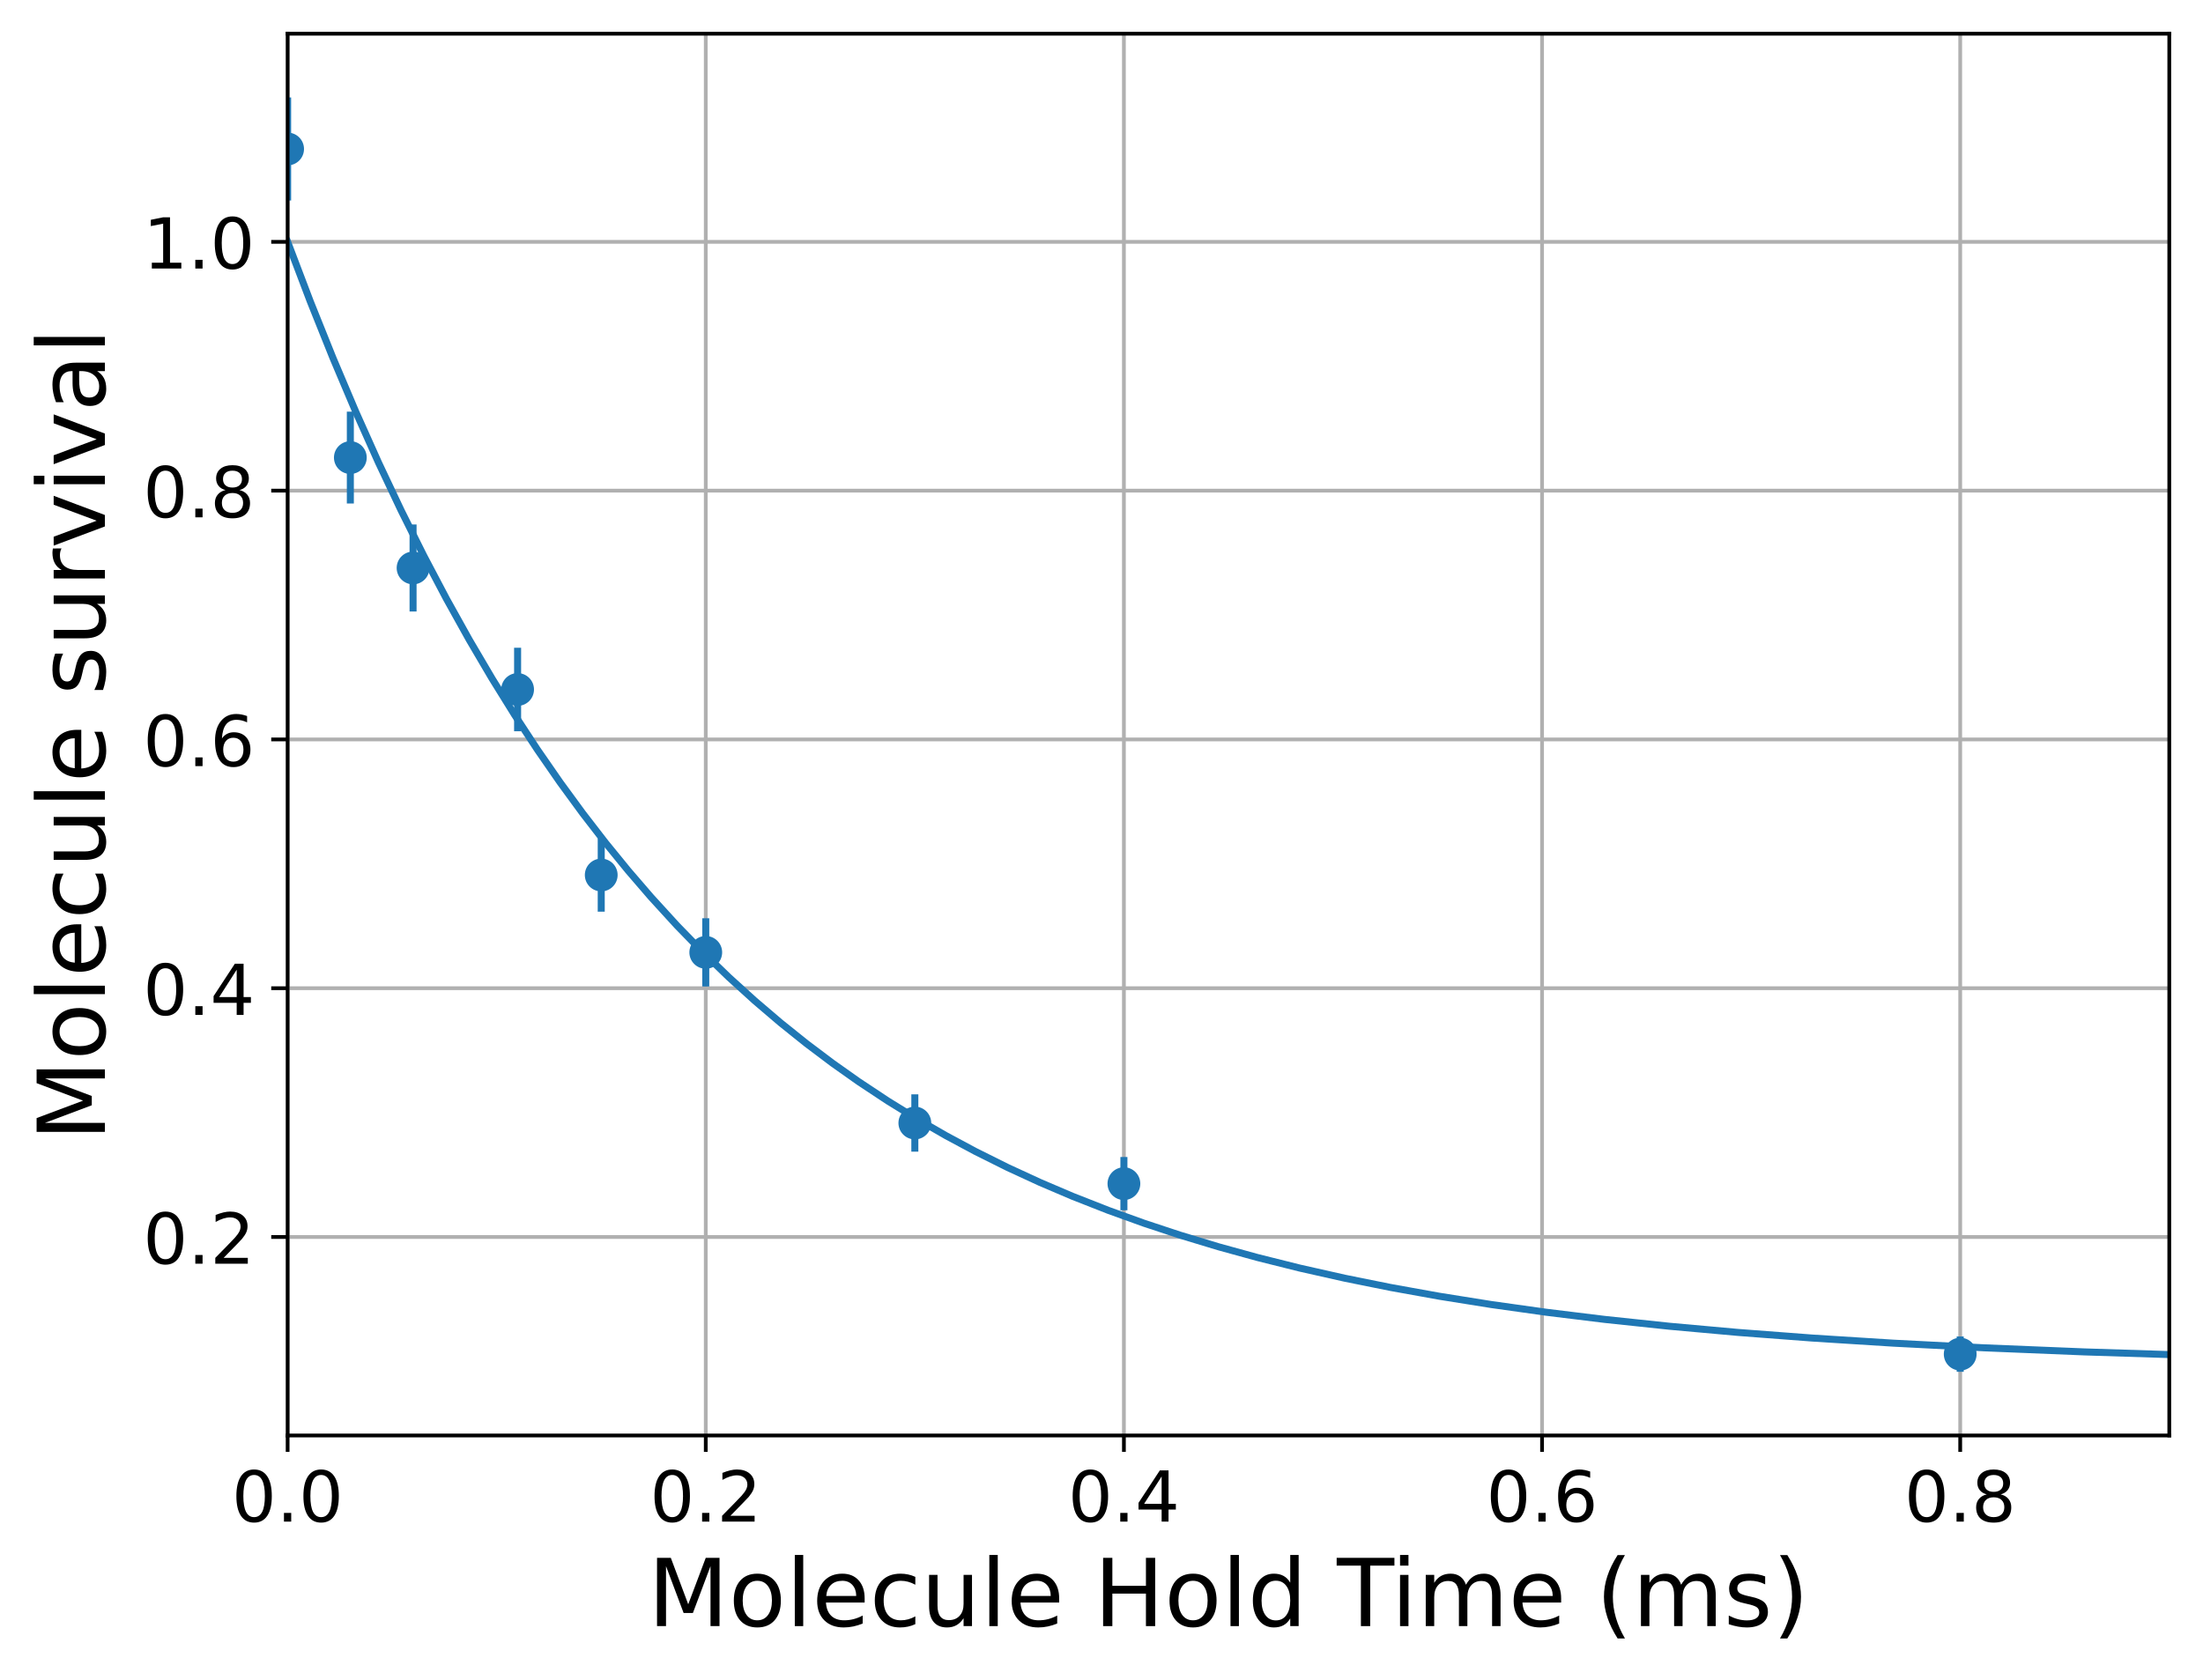
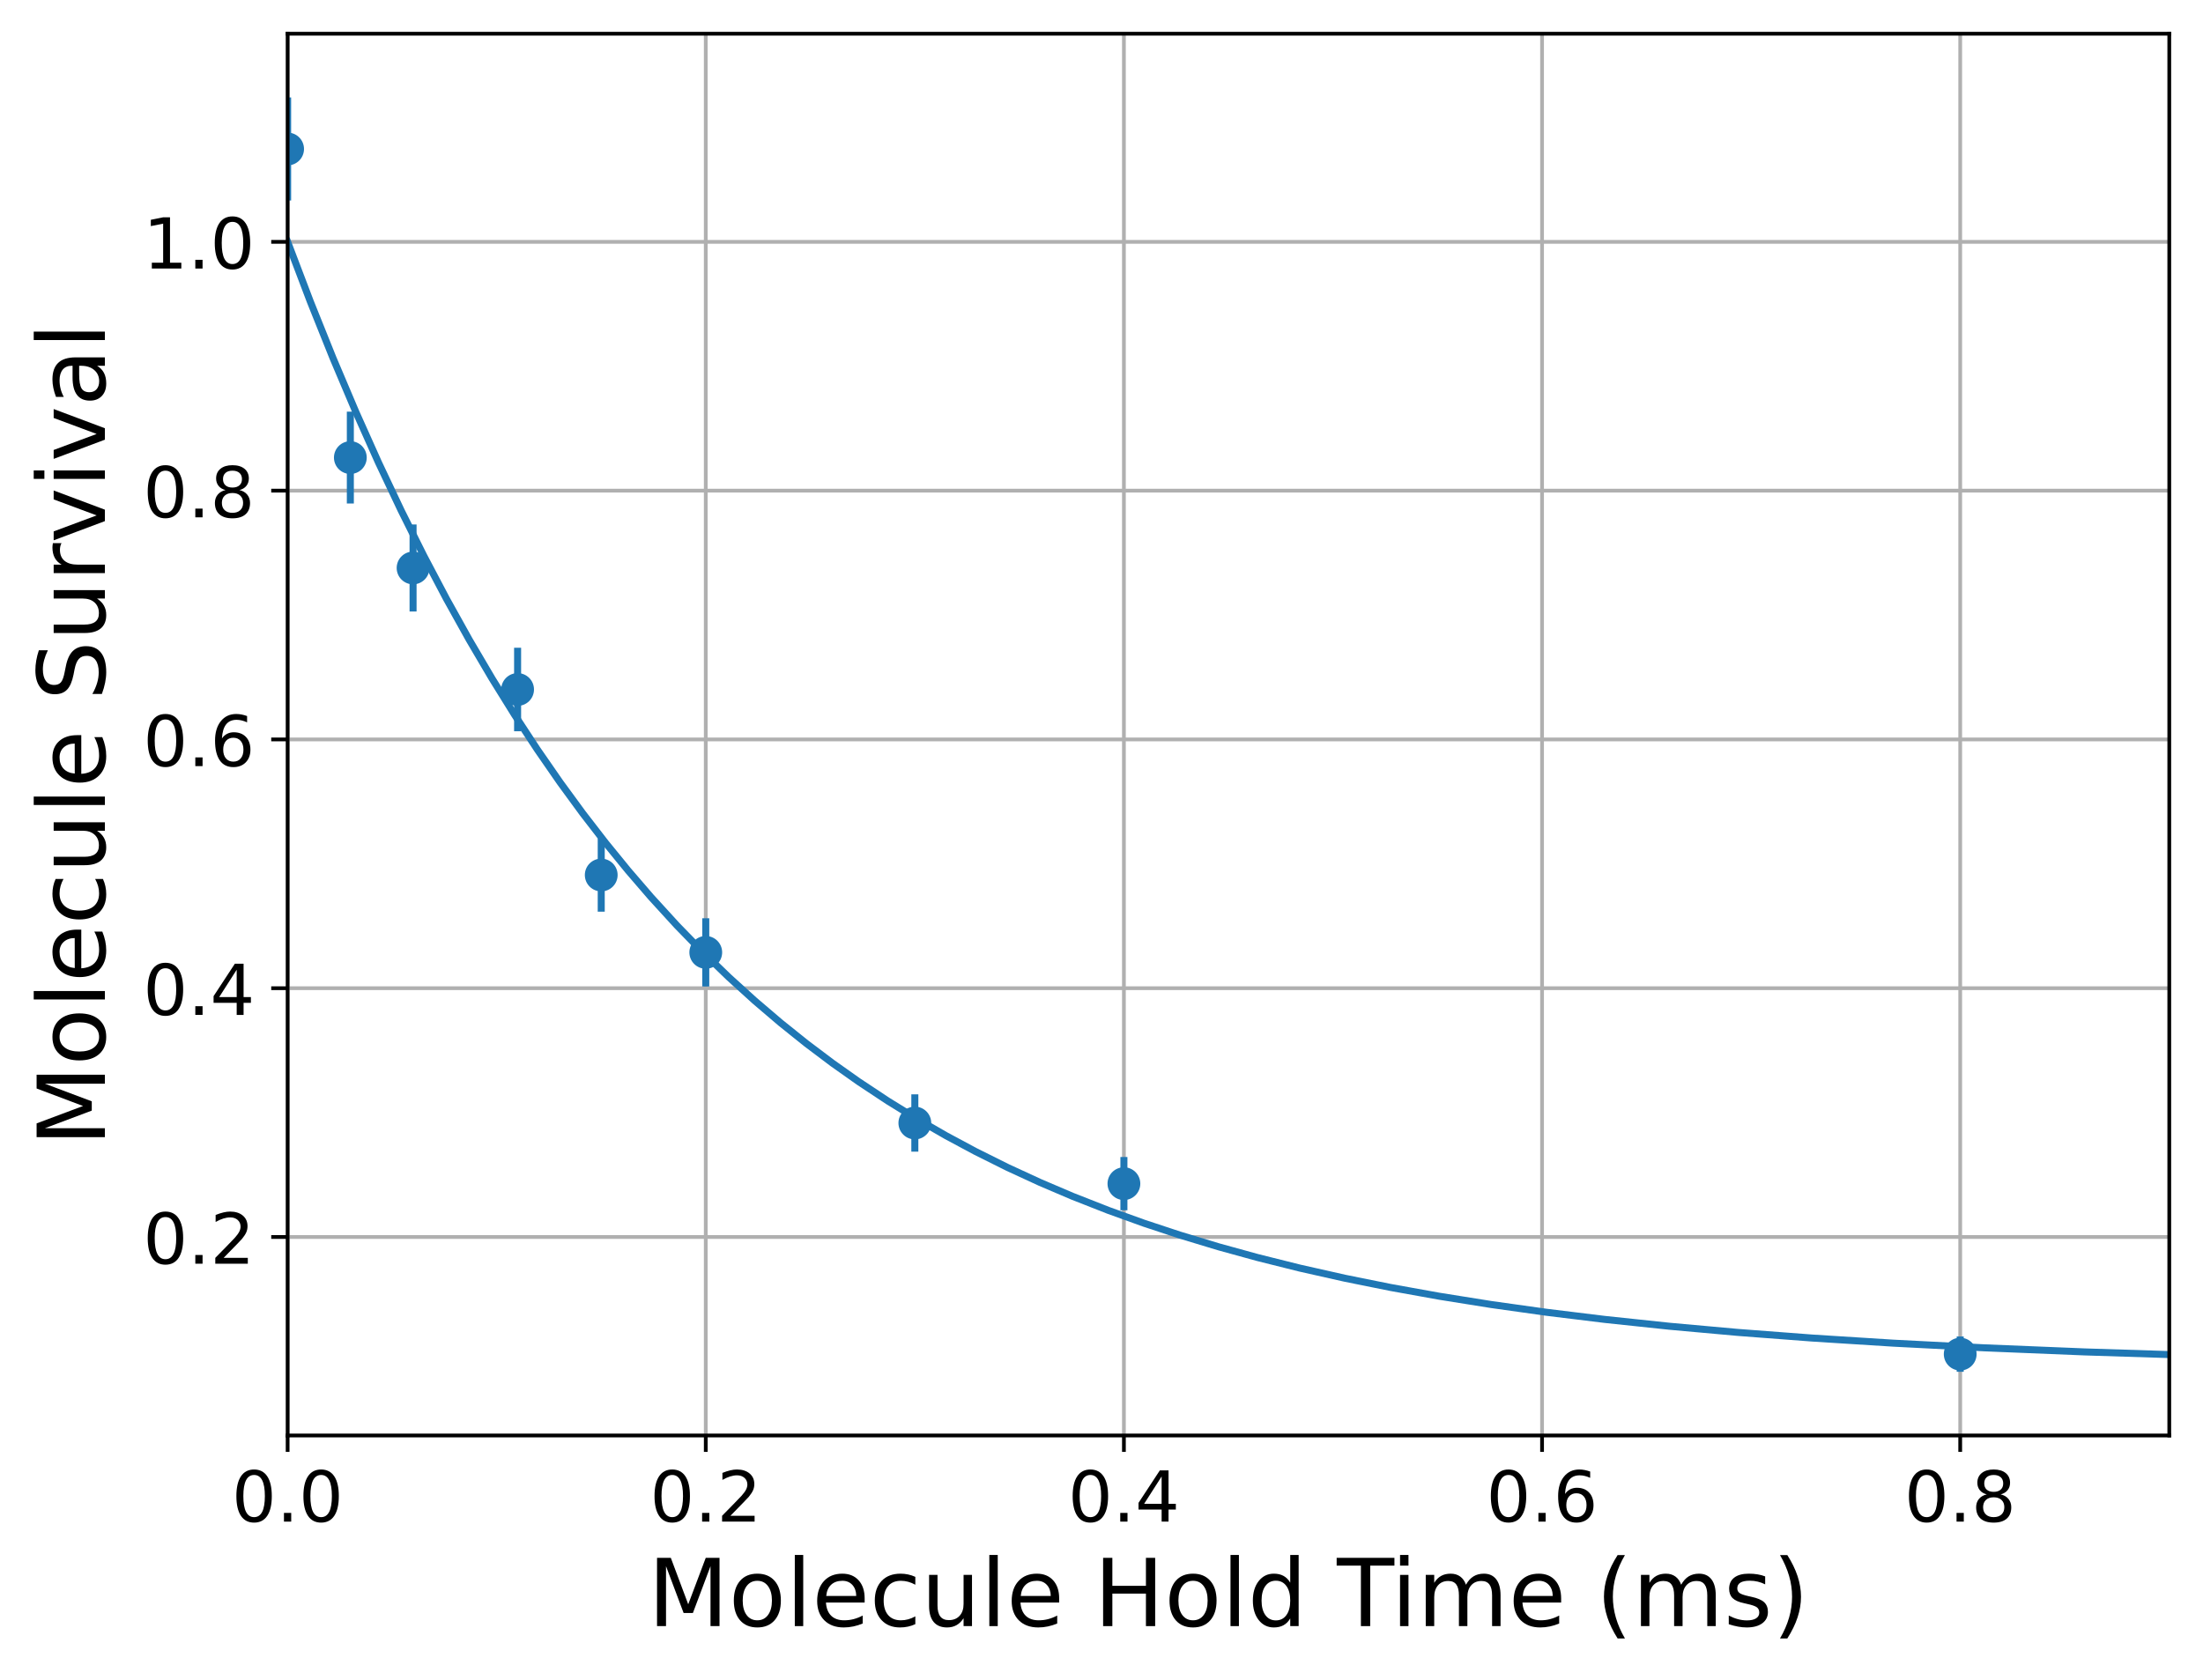
<svg xmlns="http://www.w3.org/2000/svg" xmlns:xlink="http://www.w3.org/1999/xlink" height="358.649pt" version="1.1" viewBox="0 0 470.371 358.649" width="470.371pt">
  <defs>
    <style type="text/css">*{stroke-linecap:butt;stroke-linejoin:round;}</style>
  </defs>
  <g id="figure_1">
    <g id="patch_1">
      <path d="M 0 358.649  L 470.371 358.649  L 470.371 0  L 0 0  z " style="fill:none;" />
    </g>
    <g id="axes_1">
      <g id="patch_2">
        <path d="M 61.411 306.576  L 463.171 306.576  L 463.171 7.2  L 61.411 7.2  z " style="fill:none;" />
      </g>
      <g id="matplotlib.axis_1">
        <g id="xtick_1">
          <g id="line2d_1">
-             <path clip-path="url(#p86cd8e8603)" d="M 61.411 306.576  L 61.411 7.2  " style="fill:none;stroke:#b0b0b0;stroke-linecap:square;stroke-width:0.8;" />
+             <path clip-path="url(#p1ad10aab35)" d="M 61.411 306.576  L 61.411 7.2  " style="fill:none;stroke:#b0b0b0;stroke-linecap:square;stroke-width:0.8;" />
          </g>
          <g id="line2d_2">
            <defs>
              <path d="M 0 0  L 0 3.5  " id="m005f0a59be" style="stroke:#000000;stroke-width:0.8;" />
            </defs>
            <g>
              <use style="stroke:#000000;stroke-width:0.8;" x="61.411" xlink:href="#m005f0a59be" y="306.576" />
            </g>
          </g>
          <g id="text_1">
            <g transform="translate(49.48359 324.9737)scale(0.15 -0.15)">
              <defs>
                <path d="M 31.781 66.406  Q 24.172 66.406 20.328 58.906  Q 16.5 51.422 16.5 36.375  Q 16.5 21.391 20.328 13.891  Q 24.172 6.391 31.781 6.391  Q 39.453 6.391 43.281 13.891  Q 47.125 21.391 47.125 36.375  Q 47.125 51.422 43.281 58.906  Q 39.453 66.406 31.781 66.406  z M 31.781 74.219  Q 44.047 74.219 50.516 64.516  Q 56.984 54.828 56.984 36.375  Q 56.984 17.969 50.516 8.266  Q 44.047 -1.422 31.781 -1.422  Q 19.531 -1.422 13.062 8.266  Q 6.594 17.969 6.594 36.375  Q 6.594 54.828 13.062 64.516  Q 19.531 74.219 31.781 74.219  z " id="DejaVuSans-48" />
                <path d="M 10.688 12.406  L 21 12.406  L 21 0  L 10.688 0  z " id="DejaVuSans-46" />
              </defs>
              <use xlink:href="#DejaVuSans-48" />
              <use x="63.623" xlink:href="#DejaVuSans-46" />
              <use x="95.41" xlink:href="#DejaVuSans-48" />
            </g>
          </g>
        </g>
        <g id="xtick_2">
          <g id="line2d_3">
-             <path clip-path="url(#p86cd8e8603)" d="M 150.691 306.576  L 150.691 7.2  " style="fill:none;stroke:#b0b0b0;stroke-linecap:square;stroke-width:0.8;" />
+             <path clip-path="url(#p1ad10aab35)" d="M 150.691 306.576  L 150.691 7.2  " style="fill:none;stroke:#b0b0b0;stroke-linecap:square;stroke-width:0.8;" />
          </g>
          <g id="line2d_4">
            <g>
              <use style="stroke:#000000;stroke-width:0.8;" x="150.691" xlink:href="#m005f0a59be" y="306.576" />
            </g>
          </g>
          <g id="text_2">
            <g transform="translate(138.7636 324.9737)scale(0.15 -0.15)">
              <defs>
                <path d="M 19.188 8.297  L 53.609 8.297  L 53.609 0  L 7.328 0  L 7.328 8.297  Q 12.938 14.109 22.625 23.891  Q 32.328 33.688 34.812 36.531  Q 39.547 41.844 41.422 45.531  Q 43.312 49.219 43.312 52.781  Q 43.312 58.594 39.234 62.25  Q 35.156 65.922 28.609 65.922  Q 23.969 65.922 18.812 64.312  Q 13.672 62.703 7.812 59.422  L 7.812 69.391  Q 13.766 71.781 18.938 73  Q 24.125 74.219 28.422 74.219  Q 39.75 74.219 46.484 68.547  Q 53.219 62.891 53.219 53.422  Q 53.219 48.922 51.531 44.891  Q 49.859 40.875 45.406 35.406  Q 44.188 33.984 37.641 27.219  Q 31.109 20.453 19.188 8.297  z " id="DejaVuSans-50" />
              </defs>
              <use xlink:href="#DejaVuSans-48" />
              <use x="63.623" xlink:href="#DejaVuSans-46" />
              <use x="95.41" xlink:href="#DejaVuSans-50" />
            </g>
          </g>
        </g>
        <g id="xtick_3">
          <g id="line2d_5">
-             <path clip-path="url(#p86cd8e8603)" d="M 239.971 306.576  L 239.971 7.2  " style="fill:none;stroke:#b0b0b0;stroke-linecap:square;stroke-width:0.8;" />
+             <path clip-path="url(#p1ad10aab35)" d="M 239.971 306.576  L 239.971 7.2  " style="fill:none;stroke:#b0b0b0;stroke-linecap:square;stroke-width:0.8;" />
          </g>
          <g id="line2d_6">
            <g>
              <use style="stroke:#000000;stroke-width:0.8;" x="239.971" xlink:href="#m005f0a59be" y="306.576" />
            </g>
          </g>
          <g id="text_3">
            <g transform="translate(228.0436 324.9737)scale(0.15 -0.15)">
              <defs>
                <path d="M 37.797 64.312  L 12.891 25.391  L 37.797 25.391  z M 35.203 72.906  L 47.609 72.906  L 47.609 25.391  L 58.016 25.391  L 58.016 17.188  L 47.609 17.188  L 47.609 0  L 37.797 0  L 37.797 17.188  L 4.891 17.188  L 4.891 26.703  z " id="DejaVuSans-52" />
              </defs>
              <use xlink:href="#DejaVuSans-48" />
              <use x="63.623" xlink:href="#DejaVuSans-46" />
              <use x="95.41" xlink:href="#DejaVuSans-52" />
            </g>
          </g>
        </g>
        <g id="xtick_4">
          <g id="line2d_7">
-             <path clip-path="url(#p86cd8e8603)" d="M 329.251 306.576  L 329.251 7.2  " style="fill:none;stroke:#b0b0b0;stroke-linecap:square;stroke-width:0.8;" />
+             <path clip-path="url(#p1ad10aab35)" d="M 329.251 306.576  L 329.251 7.2  " style="fill:none;stroke:#b0b0b0;stroke-linecap:square;stroke-width:0.8;" />
          </g>
          <g id="line2d_8">
            <g>
              <use style="stroke:#000000;stroke-width:0.8;" x="329.251" xlink:href="#m005f0a59be" y="306.576" />
            </g>
          </g>
          <g id="text_4">
            <g transform="translate(317.3236 324.9737)scale(0.15 -0.15)">
              <defs>
                <path d="M 33.016 40.375  Q 26.375 40.375 22.484 35.828  Q 18.609 31.297 18.609 23.391  Q 18.609 15.531 22.484 10.953  Q 26.375 6.391 33.016 6.391  Q 39.656 6.391 43.531 10.953  Q 47.406 15.531 47.406 23.391  Q 47.406 31.297 43.531 35.828  Q 39.656 40.375 33.016 40.375  z M 52.594 71.297  L 52.594 62.312  Q 48.875 64.062 45.094 64.984  Q 41.312 65.922 37.594 65.922  Q 27.828 65.922 22.672 59.328  Q 17.531 52.734 16.797 39.406  Q 19.672 43.656 24.016 45.922  Q 28.375 48.188 33.594 48.188  Q 44.578 48.188 50.953 41.516  Q 57.328 34.859 57.328 23.391  Q 57.328 12.156 50.688 5.359  Q 44.047 -1.422 33.016 -1.422  Q 20.359 -1.422 13.672 8.266  Q 6.984 17.969 6.984 36.375  Q 6.984 53.656 15.188 63.938  Q 23.391 74.219 37.203 74.219  Q 40.922 74.219 44.703 73.484  Q 48.484 72.75 52.594 71.297  z " id="DejaVuSans-54" />
              </defs>
              <use xlink:href="#DejaVuSans-48" />
              <use x="63.623" xlink:href="#DejaVuSans-46" />
              <use x="95.41" xlink:href="#DejaVuSans-54" />
            </g>
          </g>
        </g>
        <g id="xtick_5">
          <g id="line2d_9">
-             <path clip-path="url(#p86cd8e8603)" d="M 418.531 306.576  L 418.531 7.2  " style="fill:none;stroke:#b0b0b0;stroke-linecap:square;stroke-width:0.8;" />
+             <path clip-path="url(#p1ad10aab35)" d="M 418.531 306.576  L 418.531 7.2  " style="fill:none;stroke:#b0b0b0;stroke-linecap:square;stroke-width:0.8;" />
          </g>
          <g id="line2d_10">
            <g>
              <use style="stroke:#000000;stroke-width:0.8;" x="418.531" xlink:href="#m005f0a59be" y="306.576" />
            </g>
          </g>
          <g id="text_5">
            <g transform="translate(406.6036 324.9737)scale(0.15 -0.15)">
              <defs>
                <path d="M 31.781 34.625  Q 24.75 34.625 20.719 30.859  Q 16.703 27.094 16.703 20.516  Q 16.703 13.922 20.719 10.156  Q 24.75 6.391 31.781 6.391  Q 38.812 6.391 42.859 10.172  Q 46.922 13.969 46.922 20.516  Q 46.922 27.094 42.891 30.859  Q 38.875 34.625 31.781 34.625  z M 21.922 38.812  Q 15.578 40.375 12.031 44.719  Q 8.5 49.078 8.5 55.328  Q 8.5 64.062 14.719 69.141  Q 20.953 74.219 31.781 74.219  Q 42.672 74.219 48.875 69.141  Q 55.078 64.062 55.078 55.328  Q 55.078 49.078 51.531 44.719  Q 48 40.375 41.703 38.812  Q 48.828 37.156 52.797 32.312  Q 56.781 27.484 56.781 20.516  Q 56.781 9.906 50.312 4.234  Q 43.844 -1.422 31.781 -1.422  Q 19.734 -1.422 13.25 4.234  Q 6.781 9.906 6.781 20.516  Q 6.781 27.484 10.781 32.312  Q 14.797 37.156 21.922 38.812  z M 18.312 54.391  Q 18.312 48.734 21.844 45.562  Q 25.391 42.391 31.781 42.391  Q 38.141 42.391 41.719 45.562  Q 45.312 48.734 45.312 54.391  Q 45.312 60.062 41.719 63.234  Q 38.141 66.406 31.781 66.406  Q 25.391 66.406 21.844 63.234  Q 18.312 60.062 18.312 54.391  z " id="DejaVuSans-56" />
              </defs>
              <use xlink:href="#DejaVuSans-48" />
              <use x="63.623" xlink:href="#DejaVuSans-46" />
              <use x="95.41" xlink:href="#DejaVuSans-56" />
            </g>
          </g>
        </g>
        <g id="text_6">
          <g transform="translate(138.3253 347.2901)scale(0.2 -0.2)">
            <defs>
              <path d="M 9.812 72.906  L 24.516 72.906  L 43.109 23.297  L 61.812 72.906  L 76.516 72.906  L 76.516 0  L 66.891 0  L 66.891 64.016  L 48.094 14.016  L 38.188 14.016  L 19.391 64.016  L 19.391 0  L 9.812 0  z " id="DejaVuSans-77" />
              <path d="M 30.609 48.391  Q 23.391 48.391 19.188 42.75  Q 14.984 37.109 14.984 27.297  Q 14.984 17.484 19.156 11.844  Q 23.344 6.203 30.609 6.203  Q 37.797 6.203 41.984 11.859  Q 46.188 17.531 46.188 27.297  Q 46.188 37.016 41.984 42.703  Q 37.797 48.391 30.609 48.391  z M 30.609 56  Q 42.328 56 49.016 48.375  Q 55.719 40.766 55.719 27.297  Q 55.719 13.875 49.016 6.219  Q 42.328 -1.422 30.609 -1.422  Q 18.844 -1.422 12.172 6.219  Q 5.516 13.875 5.516 27.297  Q 5.516 40.766 12.172 48.375  Q 18.844 56 30.609 56  z " id="DejaVuSans-111" />
              <path d="M 9.422 75.984  L 18.406 75.984  L 18.406 0  L 9.422 0  z " id="DejaVuSans-108" />
              <path d="M 56.203 29.594  L 56.203 25.203  L 14.891 25.203  Q 15.484 15.922 20.484 11.062  Q 25.484 6.203 34.422 6.203  Q 39.594 6.203 44.453 7.469  Q 49.312 8.734 54.109 11.281  L 54.109 2.781  Q 49.266 0.734 44.188 -0.344  Q 39.109 -1.422 33.891 -1.422  Q 20.797 -1.422 13.156 6.188  Q 5.516 13.812 5.516 26.812  Q 5.516 40.234 12.766 48.109  Q 20.016 56 32.328 56  Q 43.359 56 49.781 48.891  Q 56.203 41.797 56.203 29.594  z M 47.219 32.234  Q 47.125 39.594 43.094 43.984  Q 39.062 48.391 32.422 48.391  Q 24.906 48.391 20.391 44.141  Q 15.875 39.891 15.188 32.172  z " id="DejaVuSans-101" />
              <path d="M 48.781 52.594  L 48.781 44.188  Q 44.969 46.297 41.141 47.344  Q 37.312 48.391 33.406 48.391  Q 24.656 48.391 19.812 42.844  Q 14.984 37.312 14.984 27.297  Q 14.984 17.281 19.812 11.734  Q 24.656 6.203 33.406 6.203  Q 37.312 6.203 41.141 7.25  Q 44.969 8.297 48.781 10.406  L 48.781 2.094  Q 45.016 0.344 40.984 -0.531  Q 36.969 -1.422 32.422 -1.422  Q 20.062 -1.422 12.781 6.344  Q 5.516 14.109 5.516 27.297  Q 5.516 40.672 12.859 48.328  Q 20.219 56 33.016 56  Q 37.156 56 41.109 55.141  Q 45.062 54.297 48.781 52.594  z " id="DejaVuSans-99" />
              <path d="M 8.5 21.578  L 8.5 54.688  L 17.484 54.688  L 17.484 21.922  Q 17.484 14.156 20.5 10.266  Q 23.531 6.391 29.594 6.391  Q 36.859 6.391 41.078 11.031  Q 45.312 15.672 45.312 23.688  L 45.312 54.688  L 54.297 54.688  L 54.297 0  L 45.312 0  L 45.312 8.406  Q 42.047 3.422 37.719 1  Q 33.406 -1.422 27.688 -1.422  Q 18.266 -1.422 13.375 4.438  Q 8.5 10.297 8.5 21.578  z M 31.109 56  z " id="DejaVuSans-117" />
              <path id="DejaVuSans-32" />
              <path d="M 9.812 72.906  L 19.672 72.906  L 19.672 43.016  L 55.516 43.016  L 55.516 72.906  L 65.375 72.906  L 65.375 0  L 55.516 0  L 55.516 34.719  L 19.672 34.719  L 19.672 0  L 9.812 0  z " id="DejaVuSans-72" />
              <path d="M 45.406 46.391  L 45.406 75.984  L 54.391 75.984  L 54.391 0  L 45.406 0  L 45.406 8.203  Q 42.578 3.328 38.25 0.953  Q 33.938 -1.422 27.875 -1.422  Q 17.969 -1.422 11.734 6.484  Q 5.516 14.406 5.516 27.297  Q 5.516 40.188 11.734 48.094  Q 17.969 56 27.875 56  Q 33.938 56 38.25 53.625  Q 42.578 51.266 45.406 46.391  z M 14.797 27.297  Q 14.797 17.391 18.875 11.75  Q 22.953 6.109 30.078 6.109  Q 37.203 6.109 41.297 11.75  Q 45.406 17.391 45.406 27.297  Q 45.406 37.203 41.297 42.844  Q 37.203 48.484 30.078 48.484  Q 22.953 48.484 18.875 42.844  Q 14.797 37.203 14.797 27.297  z " id="DejaVuSans-100" />
              <path d="M -0.297 72.906  L 61.375 72.906  L 61.375 64.594  L 35.5 64.594  L 35.5 0  L 25.594 0  L 25.594 64.594  L -0.297 64.594  z " id="DejaVuSans-84" />
              <path d="M 9.422 54.688  L 18.406 54.688  L 18.406 0  L 9.422 0  z M 9.422 75.984  L 18.406 75.984  L 18.406 64.594  L 9.422 64.594  z " id="DejaVuSans-105" />
              <path d="M 52 44.188  Q 55.375 50.25 60.062 53.125  Q 64.75 56 71.094 56  Q 79.641 56 84.281 50.016  Q 88.922 44.047 88.922 33.016  L 88.922 0  L 79.891 0  L 79.891 32.719  Q 79.891 40.578 77.094 44.375  Q 74.312 48.188 68.609 48.188  Q 61.625 48.188 57.562 43.547  Q 53.516 38.922 53.516 30.906  L 53.516 0  L 44.484 0  L 44.484 32.719  Q 44.484 40.625 41.703 44.406  Q 38.922 48.188 33.109 48.188  Q 26.219 48.188 22.156 43.531  Q 18.109 38.875 18.109 30.906  L 18.109 0  L 9.078 0  L 9.078 54.688  L 18.109 54.688  L 18.109 46.188  Q 21.188 51.219 25.484 53.609  Q 29.781 56 35.688 56  Q 41.656 56 45.828 52.969  Q 50 49.953 52 44.188  z " id="DejaVuSans-109" />
              <path d="M 31 75.875  Q 24.469 64.656 21.281 53.656  Q 18.109 42.672 18.109 31.391  Q 18.109 20.125 21.312 9.062  Q 24.516 -2 31 -13.188  L 23.188 -13.188  Q 15.875 -1.703 12.234 9.375  Q 8.594 20.453 8.594 31.391  Q 8.594 42.281 12.203 53.312  Q 15.828 64.359 23.188 75.875  z " id="DejaVuSans-40" />
              <path d="M 44.281 53.078  L 44.281 44.578  Q 40.484 46.531 36.375 47.5  Q 32.281 48.484 27.875 48.484  Q 21.188 48.484 17.844 46.438  Q 14.5 44.391 14.5 40.281  Q 14.5 37.156 16.891 35.375  Q 19.281 33.594 26.516 31.984  L 29.594 31.297  Q 39.156 29.25 43.188 25.516  Q 47.219 21.781 47.219 15.094  Q 47.219 7.469 41.188 3.016  Q 35.156 -1.422 24.609 -1.422  Q 20.219 -1.422 15.453 -0.562  Q 10.688 0.297 5.422 2  L 5.422 11.281  Q 10.406 8.688 15.234 7.391  Q 20.062 6.109 24.812 6.109  Q 31.156 6.109 34.562 8.281  Q 37.984 10.453 37.984 14.406  Q 37.984 18.062 35.516 20.016  Q 33.062 21.969 24.703 23.781  L 21.578 24.516  Q 13.234 26.266 9.516 29.906  Q 5.812 33.547 5.812 39.891  Q 5.812 47.609 11.281 51.797  Q 16.75 56 26.812 56  Q 31.781 56 36.172 55.266  Q 40.578 54.547 44.281 53.078  z " id="DejaVuSans-115" />
              <path d="M 8.016 75.875  L 15.828 75.875  Q 23.141 64.359 26.781 53.312  Q 30.422 42.281 30.422 31.391  Q 30.422 20.453 26.781 9.375  Q 23.141 -1.703 15.828 -13.188  L 8.016 -13.188  Q 14.5 -2 17.703 9.062  Q 20.906 20.125 20.906 31.391  Q 20.906 42.672 17.703 53.656  Q 14.5 64.656 8.016 75.875  z " id="DejaVuSans-41" />
            </defs>
            <use xlink:href="#DejaVuSans-77" />
            <use x="86.279" xlink:href="#DejaVuSans-111" />
            <use x="147.461" xlink:href="#DejaVuSans-108" />
            <use x="175.244" xlink:href="#DejaVuSans-101" />
            <use x="236.768" xlink:href="#DejaVuSans-99" />
            <use x="291.748" xlink:href="#DejaVuSans-117" />
            <use x="355.127" xlink:href="#DejaVuSans-108" />
            <use x="382.91" xlink:href="#DejaVuSans-101" />
            <use x="444.434" xlink:href="#DejaVuSans-32" />
            <use x="476.221" xlink:href="#DejaVuSans-72" />
            <use x="551.416" xlink:href="#DejaVuSans-111" />
            <use x="612.598" xlink:href="#DejaVuSans-108" />
            <use x="640.381" xlink:href="#DejaVuSans-100" />
            <use x="703.857" xlink:href="#DejaVuSans-32" />
            <use x="735.645" xlink:href="#DejaVuSans-84" />
            <use x="793.604" xlink:href="#DejaVuSans-105" />
            <use x="821.387" xlink:href="#DejaVuSans-109" />
            <use x="918.799" xlink:href="#DejaVuSans-101" />
            <use x="980.322" xlink:href="#DejaVuSans-32" />
            <use x="1012.109" xlink:href="#DejaVuSans-40" />
            <use x="1051.123" xlink:href="#DejaVuSans-109" />
            <use x="1148.535" xlink:href="#DejaVuSans-115" />
            <use x="1200.635" xlink:href="#DejaVuSans-41" />
          </g>
        </g>
      </g>
      <g id="matplotlib.axis_2">
        <g id="ytick_1">
          <g id="line2d_11">
-             <path clip-path="url(#p86cd8e8603)" d="M 61.411 264.19  L 463.171 264.19  " style="fill:none;stroke:#b0b0b0;stroke-linecap:square;stroke-width:0.8;" />
+             <path clip-path="url(#p1ad10aab35)" d="M 61.411 264.19  L 463.171 264.19  " style="fill:none;stroke:#b0b0b0;stroke-linecap:square;stroke-width:0.8;" />
          </g>
          <g id="line2d_12">
            <defs>
              <path d="M 0 0  L -3.5 0  " id="mc3ce260a5b" style="stroke:#000000;stroke-width:0.8;" />
            </defs>
            <g>
              <use style="stroke:#000000;stroke-width:0.8;" x="61.411" xlink:href="#mc3ce260a5b" y="264.19" />
            </g>
          </g>
          <g id="text_7">
            <g transform="translate(30.55625 269.8886)scale(0.15 -0.15)">
              <use xlink:href="#DejaVuSans-48" />
              <use x="63.623" xlink:href="#DejaVuSans-46" />
              <use x="95.41" xlink:href="#DejaVuSans-50" />
            </g>
          </g>
        </g>
        <g id="ytick_2">
          <g id="line2d_13">
-             <path clip-path="url(#p86cd8e8603)" d="M 61.411 211.055  L 463.171 211.055  " style="fill:none;stroke:#b0b0b0;stroke-linecap:square;stroke-width:0.8;" />
+             <path clip-path="url(#p1ad10aab35)" d="M 61.411 211.055  L 463.171 211.055  " style="fill:none;stroke:#b0b0b0;stroke-linecap:square;stroke-width:0.8;" />
          </g>
          <g id="line2d_14">
            <g>
              <use style="stroke:#000000;stroke-width:0.8;" x="61.411" xlink:href="#mc3ce260a5b" y="211.055" />
            </g>
          </g>
          <g id="text_8">
            <g transform="translate(30.55625 216.754)scale(0.15 -0.15)">
              <use xlink:href="#DejaVuSans-48" />
              <use x="63.623" xlink:href="#DejaVuSans-46" />
              <use x="95.41" xlink:href="#DejaVuSans-52" />
            </g>
          </g>
        </g>
        <g id="ytick_3">
          <g id="line2d_15">
-             <path clip-path="url(#p86cd8e8603)" d="M 61.411 157.921  L 463.171 157.921  " style="fill:none;stroke:#b0b0b0;stroke-linecap:square;stroke-width:0.8;" />
+             <path clip-path="url(#p1ad10aab35)" d="M 61.411 157.921  L 463.171 157.921  " style="fill:none;stroke:#b0b0b0;stroke-linecap:square;stroke-width:0.8;" />
          </g>
          <g id="line2d_16">
            <g>
              <use style="stroke:#000000;stroke-width:0.8;" x="61.411" xlink:href="#mc3ce260a5b" y="157.921" />
            </g>
          </g>
          <g id="text_9">
            <g transform="translate(30.55625 163.6195)scale(0.15 -0.15)">
              <use xlink:href="#DejaVuSans-48" />
              <use x="63.623" xlink:href="#DejaVuSans-46" />
              <use x="95.41" xlink:href="#DejaVuSans-54" />
            </g>
          </g>
        </g>
        <g id="ytick_4">
          <g id="line2d_17">
-             <path clip-path="url(#p86cd8e8603)" d="M 61.411 104.786  L 463.171 104.786  " style="fill:none;stroke:#b0b0b0;stroke-linecap:square;stroke-width:0.8;" />
+             <path clip-path="url(#p1ad10aab35)" d="M 61.411 104.786  L 463.171 104.786  " style="fill:none;stroke:#b0b0b0;stroke-linecap:square;stroke-width:0.8;" />
          </g>
          <g id="line2d_18">
            <g>
              <use style="stroke:#000000;stroke-width:0.8;" x="61.411" xlink:href="#mc3ce260a5b" y="104.786" />
            </g>
          </g>
          <g id="text_10">
            <g transform="translate(30.55625 110.4849)scale(0.15 -0.15)">
              <use xlink:href="#DejaVuSans-48" />
              <use x="63.623" xlink:href="#DejaVuSans-46" />
              <use x="95.41" xlink:href="#DejaVuSans-56" />
            </g>
          </g>
        </g>
        <g id="ytick_5">
          <g id="line2d_19">
-             <path clip-path="url(#p86cd8e8603)" d="M 61.411 51.652  L 463.171 51.652  " style="fill:none;stroke:#b0b0b0;stroke-linecap:square;stroke-width:0.8;" />
+             <path clip-path="url(#p1ad10aab35)" d="M 61.411 51.652  L 463.171 51.652  " style="fill:none;stroke:#b0b0b0;stroke-linecap:square;stroke-width:0.8;" />
          </g>
          <g id="line2d_20">
            <g>
              <use style="stroke:#000000;stroke-width:0.8;" x="61.411" xlink:href="#mc3ce260a5b" y="51.652" />
            </g>
          </g>
          <g id="text_11">
            <g transform="translate(30.55625 57.35037)scale(0.15 -0.15)">
              <defs>
                <path d="M 12.406 8.297  L 28.516 8.297  L 28.516 63.922  L 10.984 60.406  L 10.984 69.391  L 28.422 72.906  L 38.281 72.906  L 38.281 8.297  L 54.391 8.297  L 54.391 0  L 12.406 0  z " id="DejaVuSans-49" />
              </defs>
              <use xlink:href="#DejaVuSans-49" />
              <use x="63.623" xlink:href="#DejaVuSans-46" />
              <use x="95.41" xlink:href="#DejaVuSans-48" />
            </g>
          </g>
        </g>
        <g id="text_12">
-           <g transform="translate(22.39688 243.6911)rotate(-90)scale(0.2 -0.2)">
+           <g transform="translate(22.39688 244.8302)rotate(-90)scale(0.2 -0.2)">
            <defs>
+               <path d="M 53.516 70.516  L 53.516 60.891  Q 47.906 63.578 42.922 64.891  Q 37.938 66.219 33.297 66.219  Q 25.25 66.219 20.875 63.094  Q 16.5 59.969 16.5 54.203  Q 16.5 49.359 19.406 46.891  Q 22.312 44.438 30.422 42.922  L 36.375 41.703  Q 47.406 39.594 52.656 34.297  Q 57.906 29 57.906 20.125  Q 57.906 9.516 50.797 4.047  Q 43.703 -1.422 29.984 -1.422  Q 24.812 -1.422 18.969 -0.25  Q 13.141 0.922 6.891 3.219  L 6.891 13.375  Q 12.891 10.016 18.656 8.297  Q 24.422 6.594 29.984 6.594  Q 38.422 6.594 43.016 9.906  Q 47.609 13.234 47.609 19.391  Q 47.609 24.75 44.312 27.781  Q 41.016 30.812 33.5 32.328  L 27.484 33.5  Q 16.453 35.688 11.516 40.375  Q 6.594 45.062 6.594 53.422  Q 6.594 63.094 13.406 68.656  Q 20.219 74.219 32.172 74.219  Q 37.312 74.219 42.625 73.281  Q 47.953 72.359 53.516 70.516  z " id="DejaVuSans-83" />
              <path d="M 41.109 46.297  Q 39.594 47.172 37.812 47.578  Q 36.031 48 33.891 48  Q 26.266 48 22.188 43.047  Q 18.109 38.094 18.109 28.812  L 18.109 0  L 9.078 0  L 9.078 54.688  L 18.109 54.688  L 18.109 46.188  Q 20.953 51.172 25.484 53.578  Q 30.031 56 36.531 56  Q 37.453 56 38.578 55.875  Q 39.703 55.766 41.062 55.516  z " id="DejaVuSans-114" />
              <path d="M 2.984 54.688  L 12.5 54.688  L 29.594 8.797  L 46.688 54.688  L 56.203 54.688  L 35.688 0  L 23.484 0  z " id="DejaVuSans-118" />
              <path d="M 34.281 27.484  Q 23.391 27.484 19.188 25  Q 14.984 22.516 14.984 16.5  Q 14.984 11.719 18.141 8.906  Q 21.297 6.109 26.703 6.109  Q 34.188 6.109 38.703 11.406  Q 43.219 16.703 43.219 25.484  L 43.219 27.484  z M 52.203 31.203  L 52.203 0  L 43.219 0  L 43.219 8.297  Q 40.141 3.328 35.547 0.953  Q 30.953 -1.422 24.312 -1.422  Q 15.922 -1.422 10.953 3.297  Q 6 8.016 6 15.922  Q 6 25.141 12.172 29.828  Q 18.359 34.516 30.609 34.516  L 43.219 34.516  L 43.219 35.406  Q 43.219 41.609 39.141 45  Q 35.062 48.391 27.688 48.391  Q 23 48.391 18.547 47.266  Q 14.109 46.141 10.016 43.891  L 10.016 52.203  Q 14.938 54.109 19.578 55.047  Q 24.219 56 28.609 56  Q 40.484 56 46.344 49.844  Q 52.203 43.703 52.203 31.203  z " id="DejaVuSans-97" />
            </defs>
            <use xlink:href="#DejaVuSans-77" />
            <use x="86.279" xlink:href="#DejaVuSans-111" />
            <use x="147.461" xlink:href="#DejaVuSans-108" />
            <use x="175.244" xlink:href="#DejaVuSans-101" />
            <use x="236.768" xlink:href="#DejaVuSans-99" />
            <use x="291.748" xlink:href="#DejaVuSans-117" />
            <use x="355.127" xlink:href="#DejaVuSans-108" />
            <use x="382.91" xlink:href="#DejaVuSans-101" />
            <use x="444.434" xlink:href="#DejaVuSans-32" />
-             <use x="476.221" xlink:href="#DejaVuSans-115" />
-             <use x="528.32" xlink:href="#DejaVuSans-117" />
-             <use x="591.699" xlink:href="#DejaVuSans-114" />
-             <use x="632.812" xlink:href="#DejaVuSans-118" />
-             <use x="691.992" xlink:href="#DejaVuSans-105" />
-             <use x="719.775" xlink:href="#DejaVuSans-118" />
-             <use x="778.955" xlink:href="#DejaVuSans-97" />
-             <use x="840.234" xlink:href="#DejaVuSans-108" />
+             <use x="476.221" xlink:href="#DejaVuSans-83" />
+             <use x="539.697" xlink:href="#DejaVuSans-117" />
+             <use x="603.076" xlink:href="#DejaVuSans-114" />
+             <use x="644.189" xlink:href="#DejaVuSans-118" />
+             <use x="703.369" xlink:href="#DejaVuSans-105" />
+             <use x="731.152" xlink:href="#DejaVuSans-118" />
+             <use x="790.332" xlink:href="#DejaVuSans-97" />
+             <use x="851.611" xlink:href="#DejaVuSans-108" />
          </g>
        </g>
      </g>
      <g id="LineCollection_1">
-         <path clip-path="url(#p86cd8e8603)" d="M 61.411 42.829  L 61.411 20.808  " style="fill:none;stroke:#1f77b4;stroke-width:1.5;" />
-         <path clip-path="url(#p86cd8e8603)" d="M 74.803 107.532  L 74.803 87.92  " style="fill:none;stroke:#1f77b4;stroke-width:1.5;" />
-         <path clip-path="url(#p86cd8e8603)" d="M 88.195 130.594  L 88.195 112.005  " style="fill:none;stroke:#1f77b4;stroke-width:1.5;" />
-         <path clip-path="url(#p86cd8e8603)" d="M 110.515 156.172  L 110.515 138.335  " style="fill:none;stroke:#1f77b4;stroke-width:1.5;" />
-         <path clip-path="url(#p86cd8e8603)" d="M 128.371 194.711  L 128.371 179.044  " style="fill:none;stroke:#1f77b4;stroke-width:1.5;" />
-         <path clip-path="url(#p86cd8e8603)" d="M 150.691 210.687  L 150.691 196.11  " style="fill:none;stroke:#1f77b4;stroke-width:1.5;" />
-         <path clip-path="url(#p86cd8e8603)" d="M 195.331 245.966  L 195.331 233.72  " style="fill:none;stroke:#1f77b4;stroke-width:1.5;" />
-         <path clip-path="url(#p86cd8e8603)" d="M 239.971 258.482  L 239.971 247.105  " style="fill:none;stroke:#1f77b4;stroke-width:1.5;" />
-         <path clip-path="url(#p86cd8e8603)" d="M 418.531 292.968  L 418.531 285.429  " style="fill:none;stroke:#1f77b4;stroke-width:1.5;" />
+         <path clip-path="url(#p1ad10aab35)" d="M 61.411 42.829  L 61.411 20.808  " style="fill:none;stroke:#1f77b4;stroke-width:1.5;" />
+         <path clip-path="url(#p1ad10aab35)" d="M 74.803 107.532  L 74.803 87.92  " style="fill:none;stroke:#1f77b4;stroke-width:1.5;" />
+         <path clip-path="url(#p1ad10aab35)" d="M 88.195 130.594  L 88.195 112.005  " style="fill:none;stroke:#1f77b4;stroke-width:1.5;" />
+         <path clip-path="url(#p1ad10aab35)" d="M 110.515 156.172  L 110.515 138.335  " style="fill:none;stroke:#1f77b4;stroke-width:1.5;" />
+         <path clip-path="url(#p1ad10aab35)" d="M 128.371 194.711  L 128.371 179.044  " style="fill:none;stroke:#1f77b4;stroke-width:1.5;" />
+         <path clip-path="url(#p1ad10aab35)" d="M 150.691 210.687  L 150.691 196.11  " style="fill:none;stroke:#1f77b4;stroke-width:1.5;" />
+         <path clip-path="url(#p1ad10aab35)" d="M 195.331 245.966  L 195.331 233.72  " style="fill:none;stroke:#1f77b4;stroke-width:1.5;" />
+         <path clip-path="url(#p1ad10aab35)" d="M 239.971 258.482  L 239.971 247.105  " style="fill:none;stroke:#1f77b4;stroke-width:1.5;" />
+         <path clip-path="url(#p1ad10aab35)" d="M 418.531 292.968  L 418.531 285.429  " style="fill:none;stroke:#1f77b4;stroke-width:1.5;" />
      </g>
      <g id="line2d_21">
-         <path clip-path="url(#p86cd8e8603)" d="M 61.411 51.652  L 66.259 64.412  L 71.108 76.494  L 75.956 87.935  L 80.804 98.769  L 85.652 109.027  L 90.501 118.74  L 95.349 127.937  L 100.197 136.646  L 105.046 144.893  L 109.894 152.702  L 114.742 160.095  L 119.59 167.097  L 124.439 173.726  L 129.287 180.003  L 134.135 185.947  L 138.984 191.576  L 144.524 197.643  L 150.065 203.343  L 155.606 208.699  L 161.147 213.731  L 166.688 218.459  L 172.229 222.901  L 177.77 227.074  L 183.311 230.995  L 189.544 235.124  L 195.778 238.972  L 202.011 242.561  L 208.245 245.905  L 215.171 249.357  L 222.097 252.549  L 229.023 255.503  L 236.642 258.496  L 244.261 261.243  L 251.879 263.765  L 260.191 266.28  L 268.502 268.571  L 277.506 270.822  L 287.203 273.004  L 296.899 274.961  L 307.288 276.833  L 318.37 278.603  L 330.145 280.257  L 342.612 281.785  L 356.464 283.249  L 371.009 284.56  L 386.939 285.769  L 404.254 286.86  L 423.647 287.854  L 445.118 288.729  L 469.36 289.493  L 471.371 289.547  L 471.371 289.547  " style="fill:none;stroke:#1f77b4;stroke-linecap:square;stroke-width:1.5;" />
+         <path clip-path="url(#p1ad10aab35)" d="M 61.411 51.652  L 66.259 64.412  L 71.108 76.494  L 75.956 87.935  L 80.804 98.769  L 85.652 109.027  L 90.501 118.74  L 95.349 127.937  L 100.197 136.646  L 105.046 144.893  L 109.894 152.702  L 114.742 160.095  L 119.59 167.097  L 124.439 173.726  L 129.287 180.003  L 134.135 185.947  L 138.984 191.576  L 144.524 197.643  L 150.065 203.343  L 155.606 208.699  L 161.147 213.731  L 166.688 218.459  L 172.229 222.901  L 177.77 227.074  L 183.311 230.995  L 189.544 235.124  L 195.778 238.972  L 202.011 242.561  L 208.245 245.905  L 215.171 249.357  L 222.097 252.549  L 229.023 255.503  L 236.642 258.496  L 244.261 261.243  L 251.879 263.765  L 260.191 266.28  L 268.502 268.571  L 277.506 270.822  L 287.203 273.004  L 296.899 274.961  L 307.288 276.833  L 318.37 278.603  L 330.145 280.257  L 342.612 281.785  L 356.464 283.249  L 371.009 284.56  L 386.939 285.769  L 404.254 286.86  L 423.647 287.854  L 445.118 288.729  L 469.36 289.493  L 471.371 289.547  L 471.371 289.547  " style="fill:none;stroke:#1f77b4;stroke-linecap:square;stroke-width:1.5;" />
      </g>
      <g id="line2d_22">
        <defs>
          <path d="M 0 3  C 0.796 3 1.559 2.684 2.121 2.121  C 2.684 1.559 3 0.796 3 0  C 3 -0.796 2.684 -1.559 2.121 -2.121  C 1.559 -2.684 0.796 -3 0 -3  C -0.796 -3 -1.559 -2.684 -2.121 -2.121  C -2.684 -1.559 -3 -0.796 -3 0  C -3 0.796 -2.684 1.559 -2.121 2.121  C -1.559 2.684 -0.796 3 0 3  z " id="mcb2457e3ba" style="stroke:#1f77b4;" />
        </defs>
-         <g clip-path="url(#p86cd8e8603)">
+         <g clip-path="url(#p1ad10aab35)">
          <use style="fill:#1f77b4;stroke:#1f77b4;" x="61.411" xlink:href="#mcb2457e3ba" y="31.818" />
          <use style="fill:#1f77b4;stroke:#1f77b4;" x="74.803" xlink:href="#mcb2457e3ba" y="97.726" />
          <use style="fill:#1f77b4;stroke:#1f77b4;" x="88.195" xlink:href="#mcb2457e3ba" y="121.299" />
          <use style="fill:#1f77b4;stroke:#1f77b4;" x="110.515" xlink:href="#mcb2457e3ba" y="147.254" />
          <use style="fill:#1f77b4;stroke:#1f77b4;" x="128.371" xlink:href="#mcb2457e3ba" y="186.877" />
          <use style="fill:#1f77b4;stroke:#1f77b4;" x="150.691" xlink:href="#mcb2457e3ba" y="203.399" />
          <use style="fill:#1f77b4;stroke:#1f77b4;" x="195.331" xlink:href="#mcb2457e3ba" y="239.843" />
          <use style="fill:#1f77b4;stroke:#1f77b4;" x="239.971" xlink:href="#mcb2457e3ba" y="252.793" />
          <use style="fill:#1f77b4;stroke:#1f77b4;" x="418.531" xlink:href="#mcb2457e3ba" y="289.199" />
        </g>
      </g>
      <g id="patch_3">
        <path d="M 61.411 306.576  L 61.411 7.2  " style="fill:none;stroke:#000000;stroke-linecap:square;stroke-linejoin:miter;stroke-width:0.8;" />
      </g>
      <g id="patch_4">
        <path d="M 463.171 306.576  L 463.171 7.2  " style="fill:none;stroke:#000000;stroke-linecap:square;stroke-linejoin:miter;stroke-width:0.8;" />
      </g>
      <g id="patch_5">
        <path d="M 61.411 306.576  L 463.171 306.576  " style="fill:none;stroke:#000000;stroke-linecap:square;stroke-linejoin:miter;stroke-width:0.8;" />
      </g>
      <g id="patch_6">
        <path d="M 61.411 7.2  L 463.171 7.2  " style="fill:none;stroke:#000000;stroke-linecap:square;stroke-linejoin:miter;stroke-width:0.8;" />
      </g>
    </g>
  </g>
  <defs>
-     <clipPath id="p86cd8e8603">
+     <clipPath id="p1ad10aab35">
      <rect height="299.376" width="401.76" x="61.411" y="7.2" />
    </clipPath>
  </defs>
</svg>
